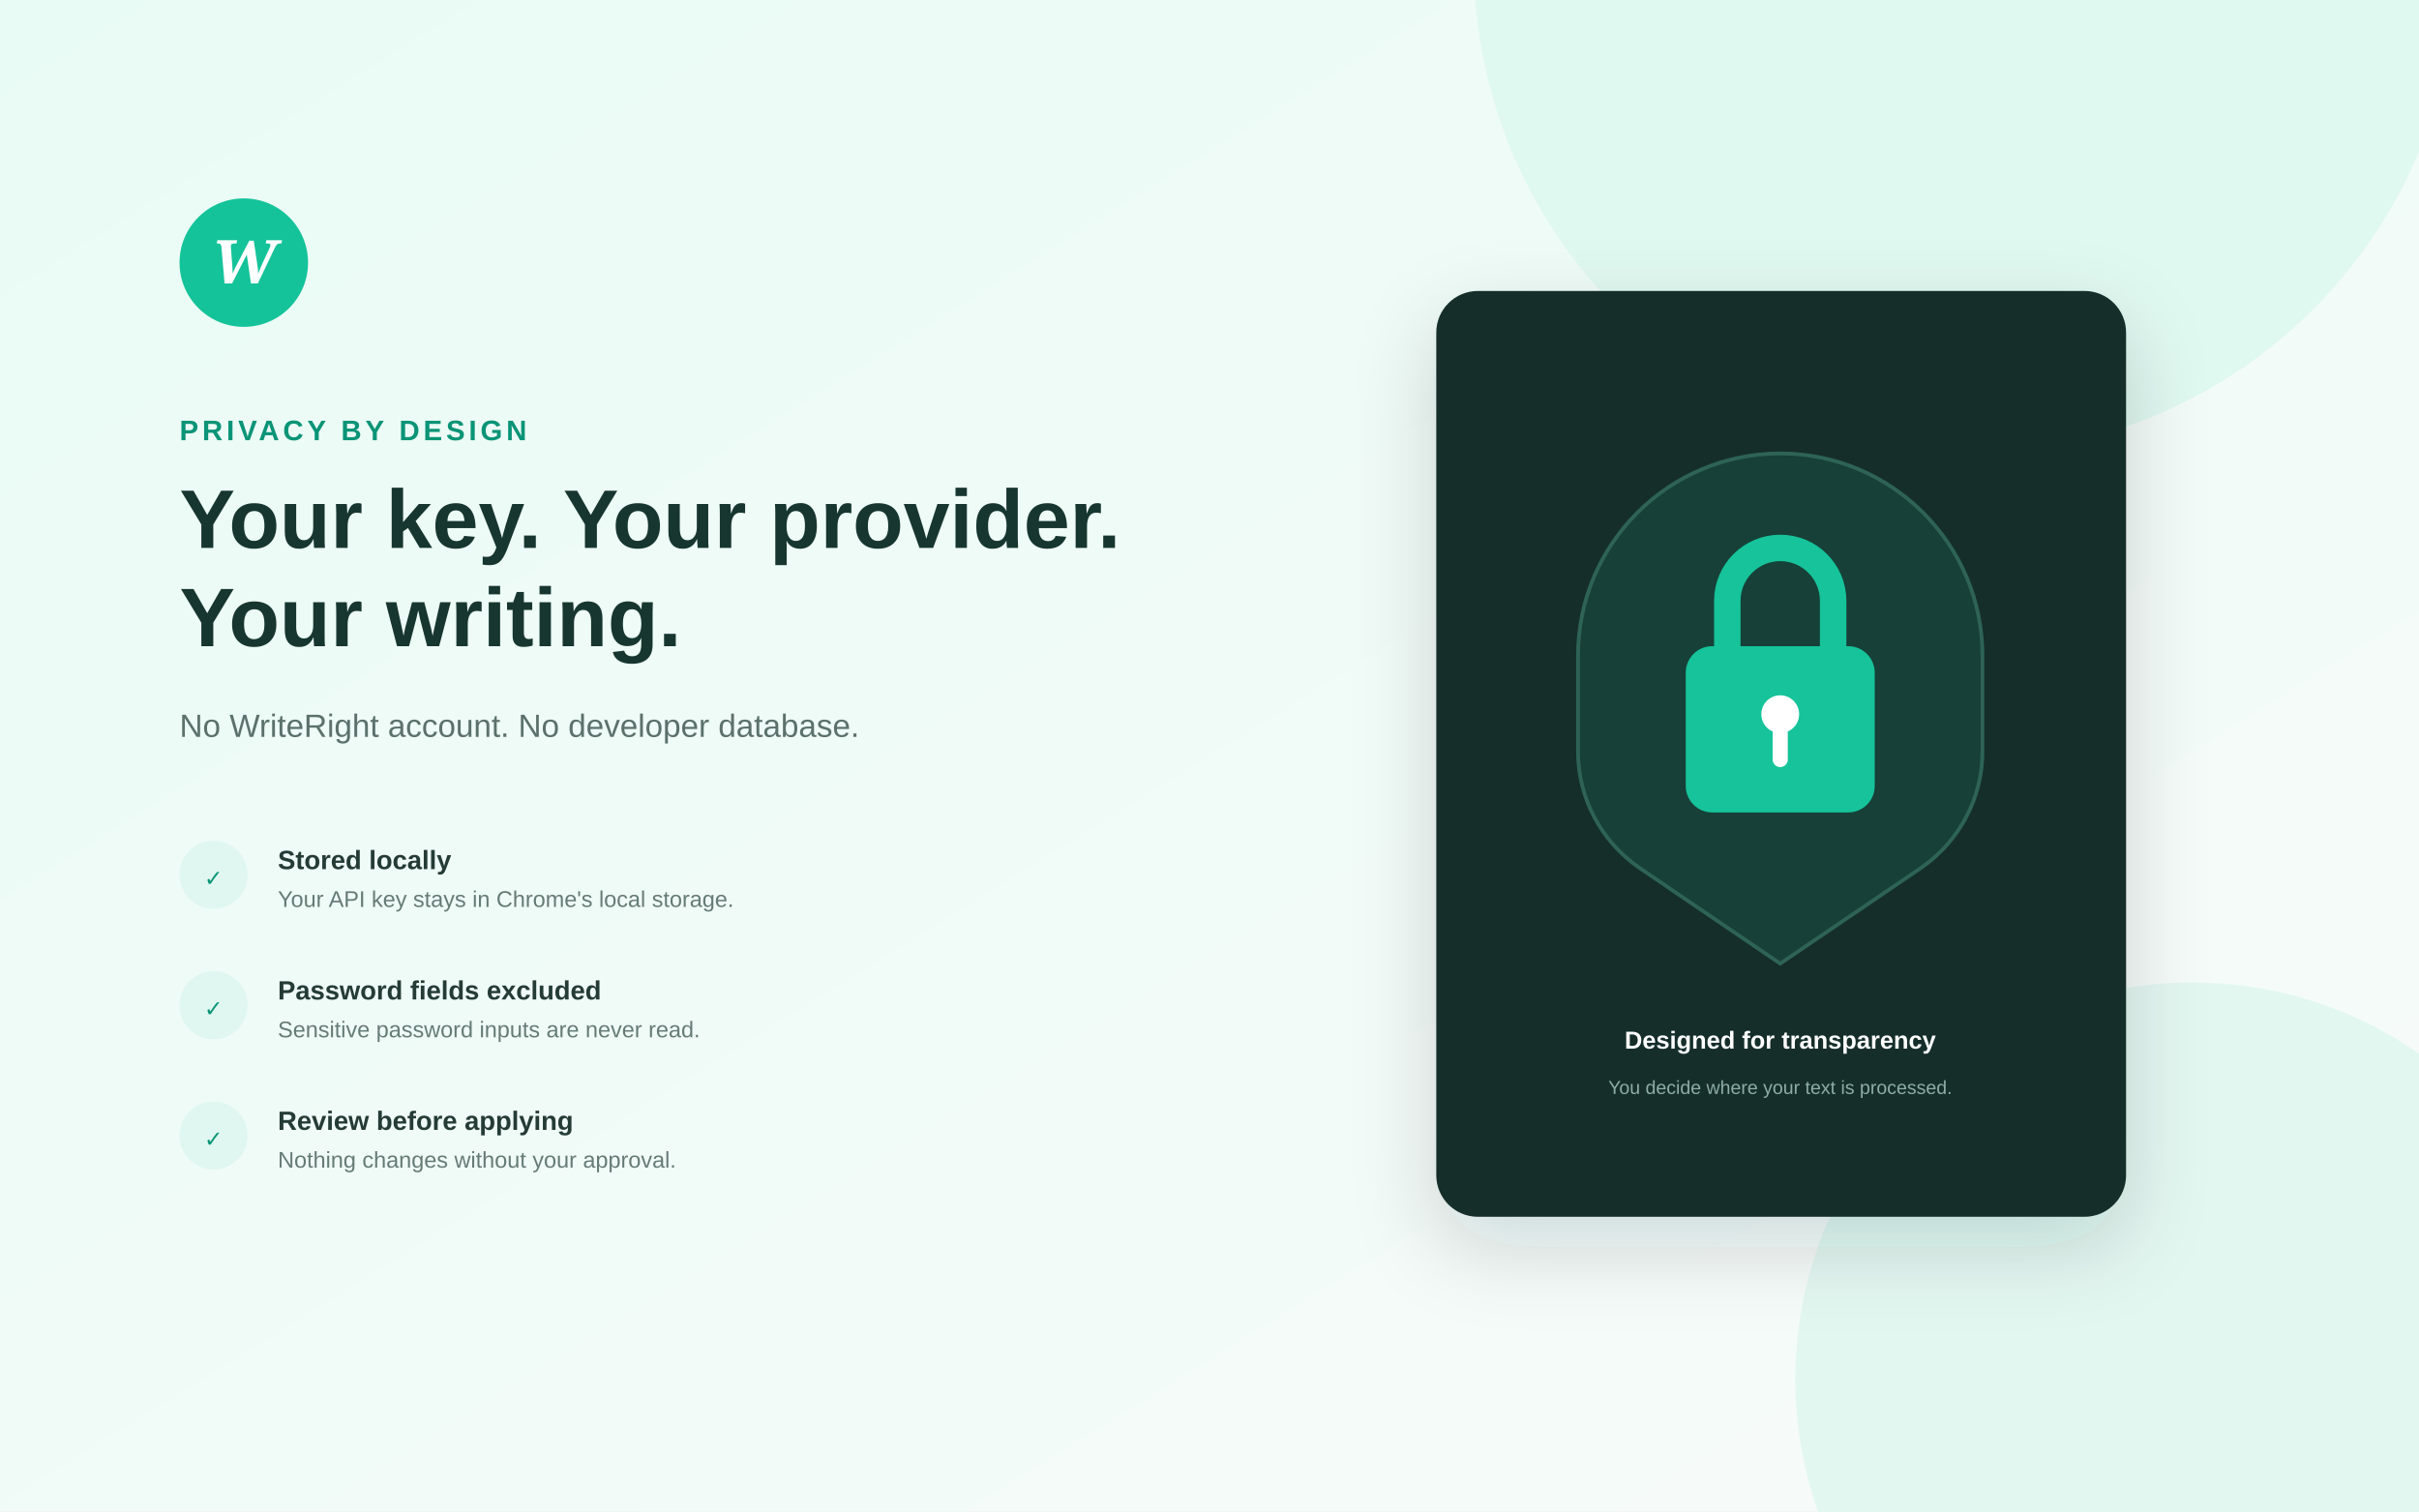
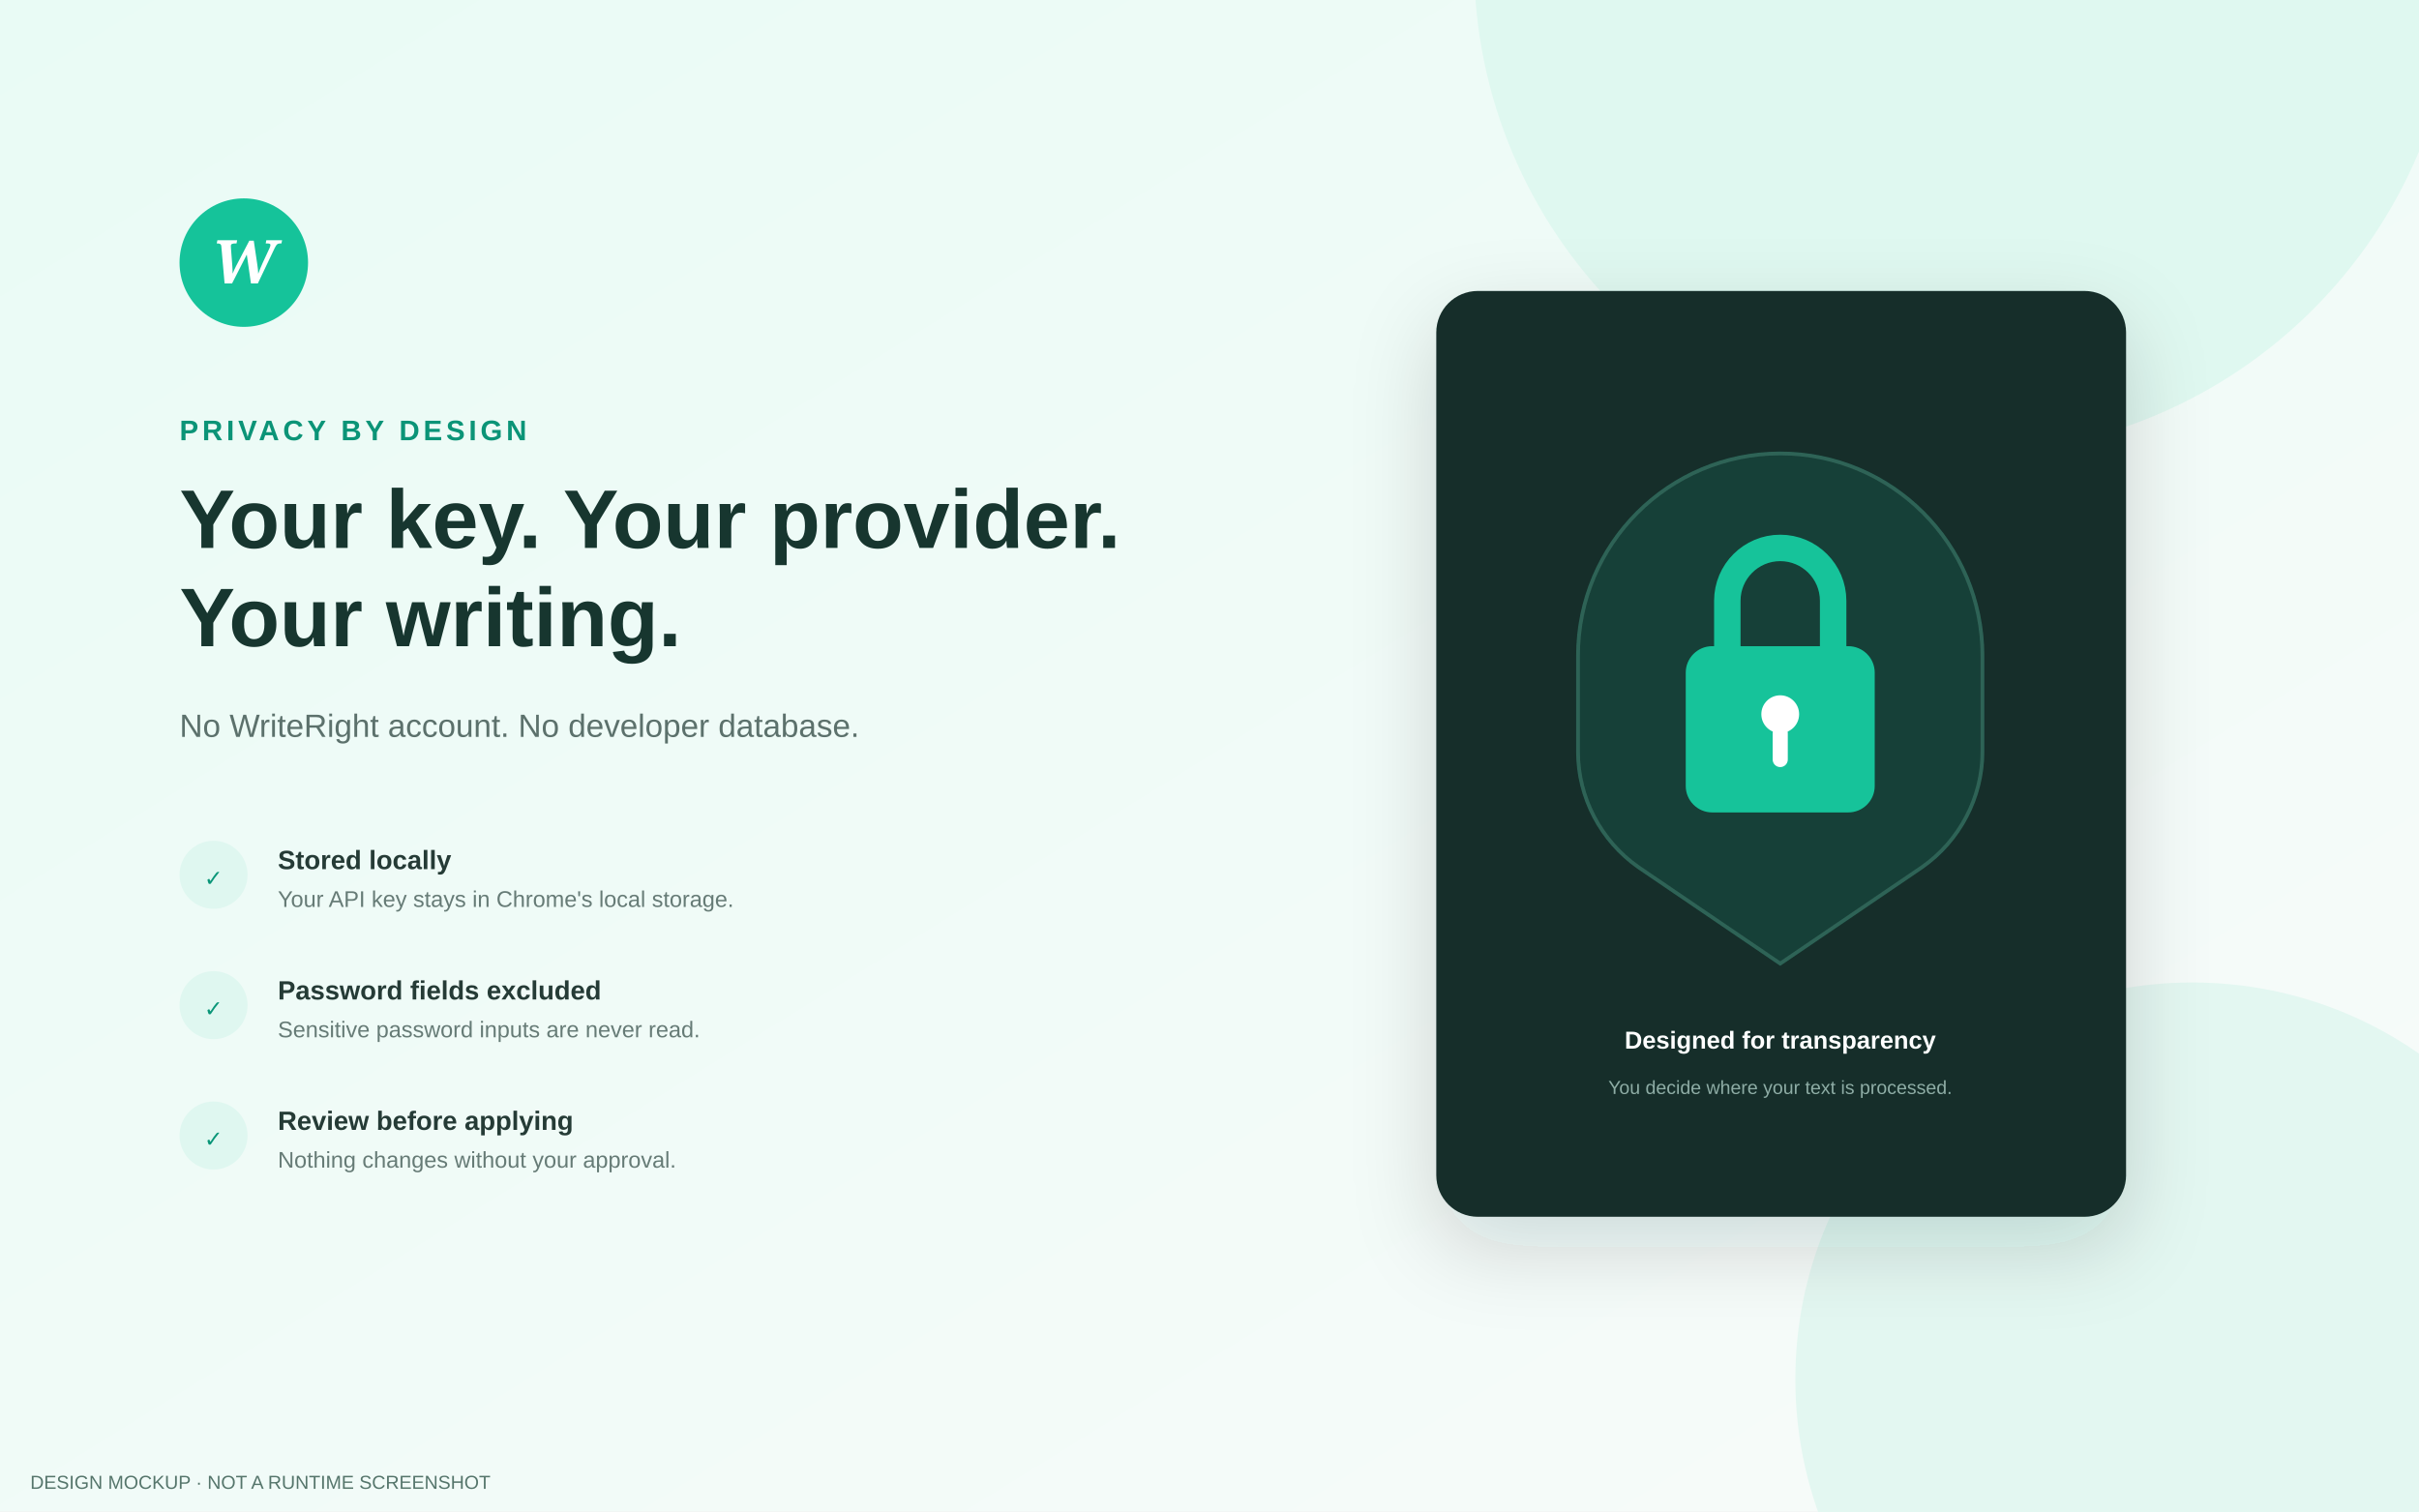
<svg xmlns="http://www.w3.org/2000/svg" width="1280" height="800" viewBox="0 0 1280 800">
  <defs>
    <filter id="shadow" x="-30%" y="-30%" width="160%" height="180%">
      <feDropShadow dx="0" dy="16" stdDeviation="22" flood-color="#092d26" flood-opacity=".16" />
    </filter>
    <linearGradient id="bg" x1="0" y1="0" x2="1" y2="1">
      <stop stop-color="#e9fbf5" />
      <stop offset="1" stop-color="#f8fbfa" />
    </linearGradient>
  </defs>
  <rect width="100%" height="100%" fill="url(#bg)" />
  <circle cx="1040" cy="-20" r="260" fill="#dff8f0" />
  <circle cx="1160" cy="730" r="210" fill="#e3f7f1" />
  <g transform="translate(95 105)">
    <circle cx="34" cy="34" r="34" fill="#15c39a" />
    <text x="34" y="45" text-anchor="middle" font-family="Georgia" font-style="italic" font-size="32" font-weight="700" fill="#fff">W</text>
    <text x="0" y="128" font-family="Arial" font-size="15" font-weight="700" letter-spacing="2" fill="#0b9477">PRIVACY BY DESIGN</text>
    <text x="0" y="185" font-family="Arial" font-size="44" font-weight="700" fill="#17362f">Your key. Your provider.</text>
    <text x="0" y="237" font-family="Arial" font-size="44" font-weight="700" fill="#17362f">Your writing.</text>
    <text x="0" y="285" font-family="Arial" font-size="17" fill="#5c716c">No WriteRight account. No developer database.</text>
    <g transform="translate(0 340)">
      <circle cx="18" cy="18" r="18" fill="#dff7f0" />
      <text x="18" y="24" text-anchor="middle" font-family="Arial" font-weight="700" fill="#0a9678">✓</text>
      <text x="52" y="15" font-family="Arial" font-size="14" font-weight="700" fill="#253b36">Stored locally</text>
      <text x="52" y="35" font-family="Arial" font-size="12" fill="#667b76">Your API key stays in Chrome's local storage.</text>
      <circle cx="18" cy="87" r="18" fill="#dff7f0" />
      <text x="18" y="93" text-anchor="middle" font-family="Arial" font-weight="700" fill="#0a9678">✓</text>
      <text x="52" y="84" font-family="Arial" font-size="14" font-weight="700" fill="#253b36">Password fields excluded</text>
      <text x="52" y="104" font-family="Arial" font-size="12" fill="#667b76">Sensitive password inputs are never read.</text>
      <circle cx="18" cy="156" r="18" fill="#dff7f0" />
      <text x="18" y="162" text-anchor="middle" font-family="Arial" font-weight="700" fill="#0a9678">✓</text>
      <text x="52" y="153" font-family="Arial" font-size="14" font-weight="700" fill="#253b36">Review before applying</text>
      <text x="52" y="173" font-family="Arial" font-size="12" fill="#667b76">Nothing changes without your approval.</text>
    </g>
  </g>
  <g filter="url(#shadow)">
    <rect x="760" y="154" width="365" height="490" rx="22" fill="#122e29" />
    <path d="M942 240c-59 0-107 48-107 107v51c0 24 12 47 32 61l75 51 75-51c20-14 32-37 32-61v-51c0-59-48-107-107-107z" fill="#183f37" stroke="#2e6357" stroke-width="2" />
    <rect x="892" y="342" width="100" height="88" rx="14" fill="#15c39a" />
    <path d="M914 342v-24a28 28 0 0156 0v24" fill="none" stroke="#15c39a" stroke-width="14" />
    <circle cx="942" cy="378" r="10" fill="#fff" />
    <rect x="938" y="384" width="8" height="22" rx="4" fill="#fff" />
    <text x="942" y="555" text-anchor="middle" font-family="Arial" font-size="13" font-weight="700" fill="#fff">Designed for transparency</text>
    <text x="942" y="579" text-anchor="middle" font-family="Arial" font-size="10" fill="#8facA5">You decide where your text is processed.</text>
  </g>
+   <text x="16" y="788" font-family="Arial" font-size="10" fill="#55756b">DESIGN MOCKUP · NOT A RUNTIME SCREENSHOT</text>
</svg>
